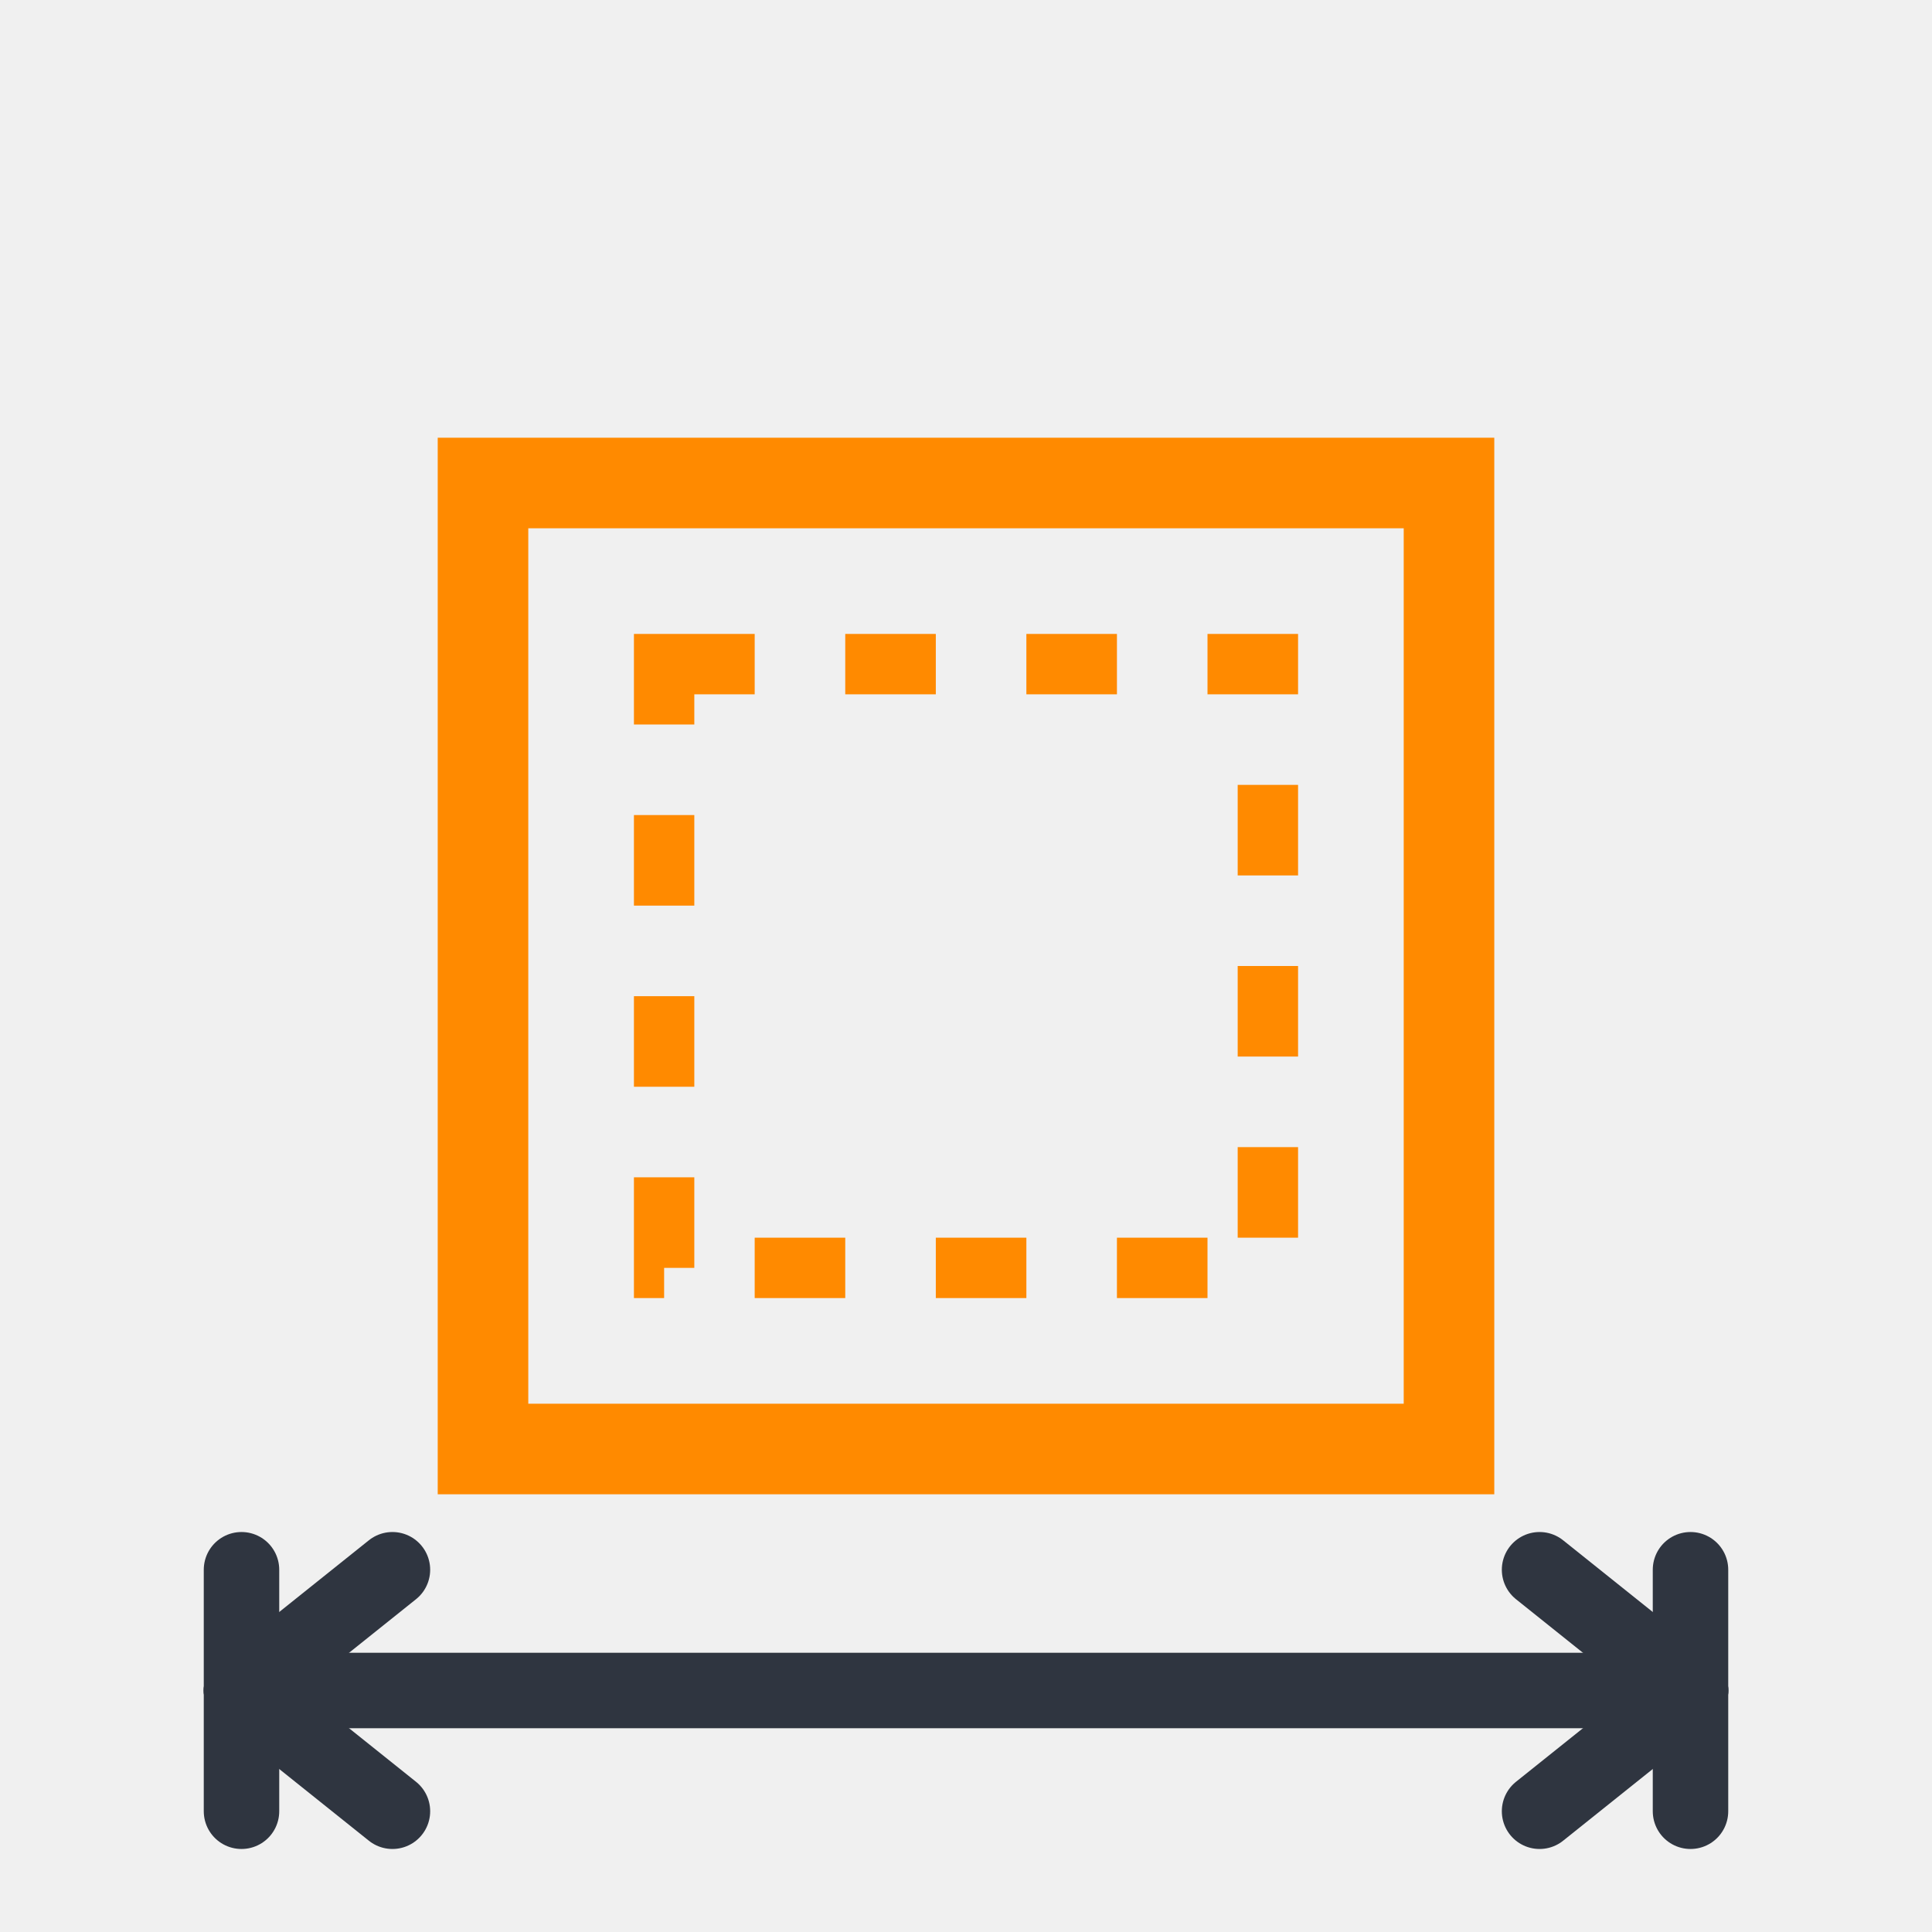
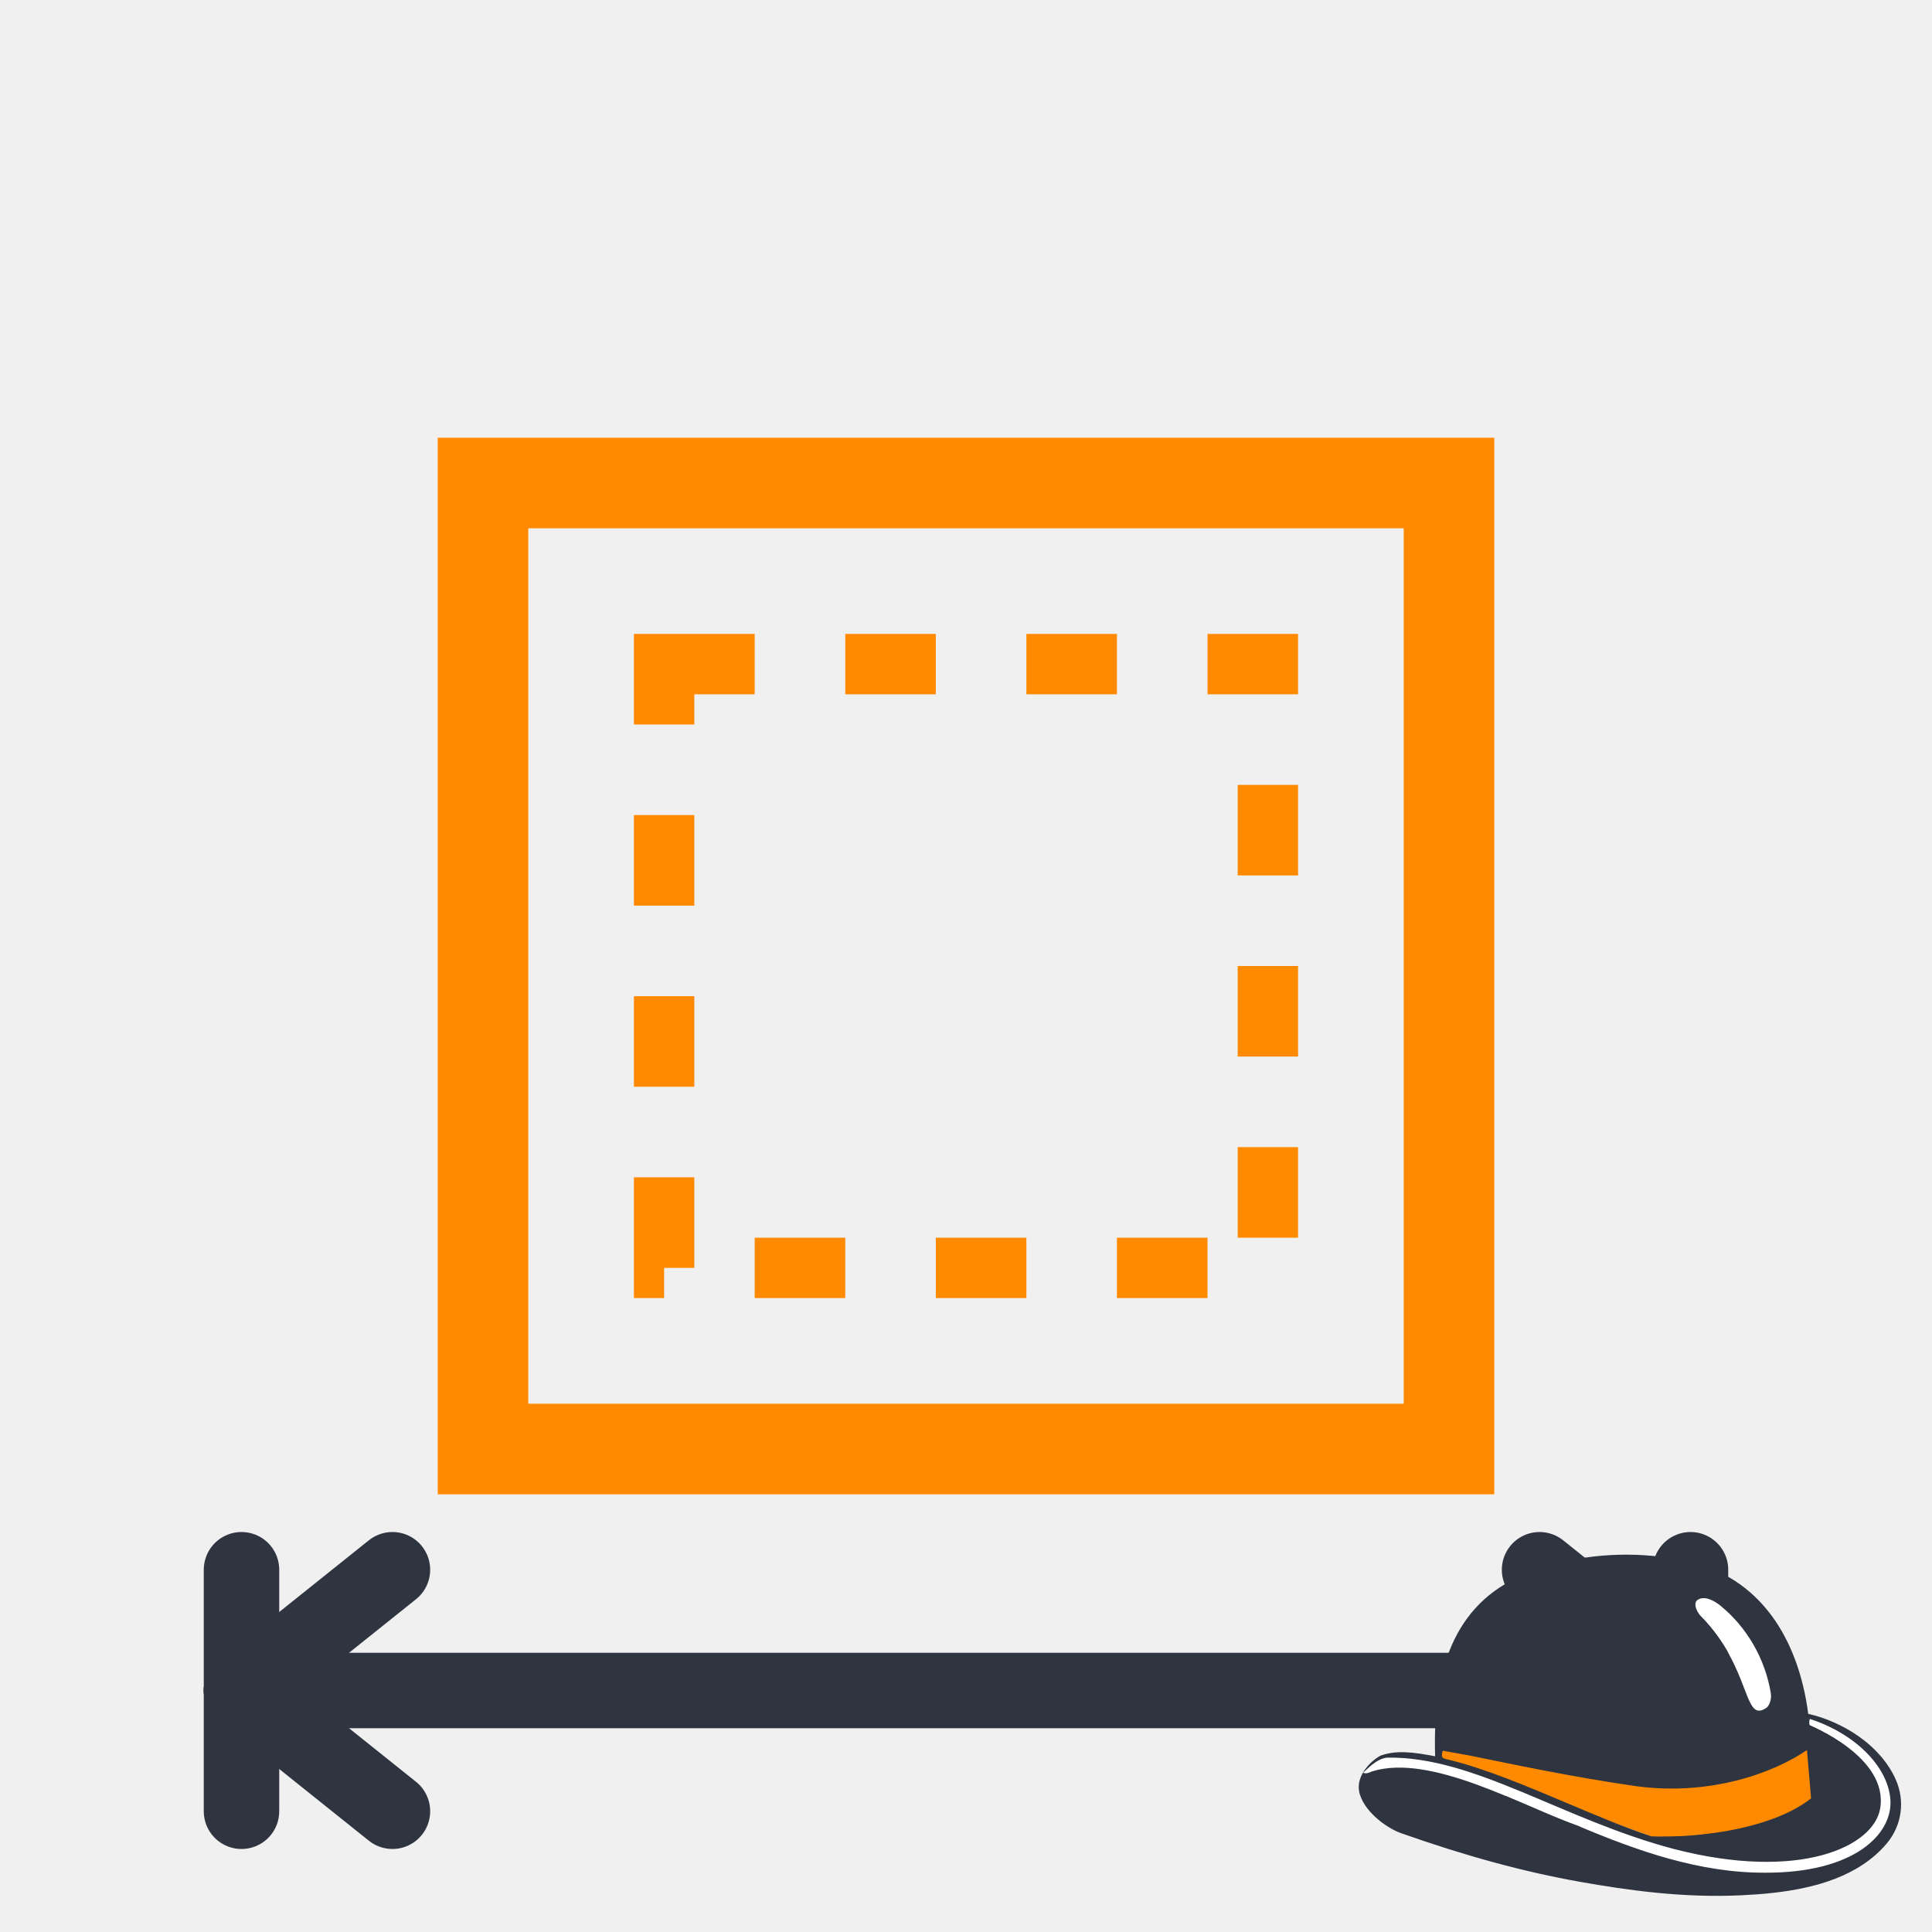
<svg xmlns="http://www.w3.org/2000/svg" viewBox="0 0 64 64">
  <rect x="16" y="16" width="32" height="32" fill="none" stroke="#ff8a00" stroke-width="3" />
  <rect x="22" y="22" width="20" height="20" fill="none" stroke="#ff8a00" stroke-width="2" stroke-dasharray="3,3" />
  <g stroke="#2f3540" stroke-width="2.5" stroke-linecap="round">
    <line x1="8" y1="52" x2="8" y2="60" />
    <line x1="56" y1="52" x2="56" y2="60" />
    <line x1="8" y1="56" x2="56" y2="56" />
    <line x1="8" y1="56" x2="13" y2="52" />
    <line x1="8" y1="56" x2="13" y2="60" />
    <line x1="56" y1="56" x2="51" y2="52" />
    <line x1="56" y1="56" x2="51" y2="60" />
  </g>
+   <g class="chapeau-verdier" transform="translate(45,51.5) scale(0.263)">
+     <g transform="translate(-32.43429,-3.166729)">
+       <g transform="rotate(5.715664,59.99072,26.39995)">
+         <g transform="matrix(0.8089346,-0.1723346,0.1916699,0.8996939,-22.83128,-36.5791)">
+           <path fill="#ffffff" d="m 105.969,69.549 c 3.764,3.407 6.084,8.147 6.364,13.005 0.056,0.962 -0.481,1.811 -1.01,2.045 -0.621,0.275 -1.084,0.322 -1.457,0.149 -0.734,-0.341 -1.092,-1.57 -1.587,-3.272 -0.77,-2.644 -1.934,-6.641 -5.5,-10.699 -0.511,-0.582 -1.027,-1.927 -0.235,-2.327 1.332,-0.674 3.007,0.72 3.424,1.098 z" />
+           <path fill="#ffffff" transform="matrix(1.201735,0.1194947,-0.1329016,1.080506,13.48877,50.02759)" d="m 99.589,34.084 c 0.227,4.868 -4.486,9.267 -15.793,9.218 -8.273,0.025 -16.109,-2.753 -23.625,-5.93 -7.065,-2.484 -18.435,-9.126 -25.868,-6.832 -0.429,0.192 -0.876,0.28 -1.292,0.127 1.085,-1.043 1.974,-1.887 3.022,-1.989 11.002,-0.192 22.282,7.867 36.378,11.579 15.775,4.061 24.924,-0.319 25.727,-5.143 1.083,-6.51 -8.904,-10.393 -8.922,-10.444 -0.081,-0.222 -0.043,-0.662 0.035,-0.858 0,0 9.598,2.457 10.339,10.272 0.742,7.815 -5e-6,0 -6e-6,0 z" />
+           <path fill="#ff8a00" d="m 96.369,100.572 c -0.355,-0.024 -1.538,-0.128 -2.63,-0.233 l -1.984,-0.19 -2.119,-0.955 C 88.47,98.669 83.625,96.567 79.211,94.336 74.797,92.105 70.346,90.018 69.315,89.544 c -2.322,-1.068 -5.568,-2.273 -7.063,-2.777 -1.401,-0.473 -1.01,-0.741 -0.904,-1.171 0.048,-0.192 0.162,-0.327 0.277,-0.327 0.247,-6.64e-4 4.28,0.928 8.5,2.173 9.478,2.797 18.14,5.084 21.949,5.796 2.689,0.502 4.926,0.693 8.072,0.687 3.097,-0.006 4.688,-0.135 7.466,-0.608 3.038,-0.517 6.548,-1.534 8.585,-2.486 0.426,-0.199 0.813,-0.362 0.861,-0.362 0.087,-2.35e-4 0.043,2.526 -0.093,5.286 l -0.073,1.49 -0.965,0.46 c -2.68,1.277 -5.826,2.189 -10.033,2.679 -1.554,0.181 -8.007,0.29 -9.525,0.19 z" />
+           <path fill="#2f3540" d="m 95.38,61.717 c -6.85,-1.09 -13.954,-0.693 -19.945,1.21 -4.992,1.586 -8.796,4.612 -11.306,8.995 C 62.056,75.544 60.796,80.122 60.278,85.917 57.222,85.078 54.677,84.481 52.158,84.982 c -0.787,0.155 -4.621,2.109 -3.888,5.108 0.634,2.597 3.643,4.948 5.576,5.787 9.414,4.088 18.032,7.14 26.348,9.331 6.879,1.812 15.121,3.732 24.093,4.238 1.534,0.086 3.147,0.148 4.793,0.148 6.423,0 13.35,-0.94 18.107,-5.02 2.589,-2.221 3.514,-5.515 2.411,-8.595 -0.836,-2.335 -2.546,-4.567 -4.945,-6.456 -2.083,-1.639 -4.636,-2.975 -7.192,-3.765 -0.105,-5.343 -1.455,-10.159 -3.905,-13.929 -2.652,-4.081 -6.508,-6.949 -11.46,-8.527 -2.176,-0.693 -4.432,-1.222 -6.715,-1.586 z m 10.557,7.959 c 3.67,3.322 5.932,7.943 6.205,12.68 0.054,0.938 -0.469,1.766 -0.985,1.994 -0.606,0.268 -1.057,0.314 -1.42,0.145 -0.715,-0.333 -1.064,-1.531 -1.547,-3.19 -0.751,-2.578 -1.885,-6.475 -5.362,-10.431 -0.498,-0.567 -1.001,-1.879 -0.229,-2.269 1.299,-0.657 2.932,0.702 3.338,1.071 z m 11.69,16.801 c 6.49,2.639 11.02,7.572 10.838,12.177 -0.186,4.698 -6.623,9.477 -20.205,8.073 -9.945,-0.961 -18.993,-4.9 -27.603,-9.23 -8.16,-3.528 -20.941,-12.064 -30.178,-10.473 -0.541,0.156 -0.898,0.272 -1.378,0.056 1.443,-0.997 2.612,-1.714 3.885,-1.699 13.247,1.107 25.491,11.076 41.937,16.77 18.418,6.273 30.24,2.685 31.846,-2.432 2.167,-6.904 -9.262,-12.352 -9.277,-12.408 -0.068,-0.249 0.015,-0.632 0.135,-0.834 z m -0.964,4.196 -0.183,6.632 c -6.03,3.381 -16.791,3.826 -24.799,2.767 -3.913,-1.617 -8.15,-3.748 -12.248,-5.808 -5.784,-2.908 -11.764,-5.914 -17.18,-7.681 -0.049,-0.016 -0.101,-0.032 -0.152,-0.048 -0.37,-0.116 -0.751,-0.235 -0.772,-0.492 -0.016,-0.198 0.093,-0.661 0.216,-0.743 0.017,-0.012 0.029,-0.01 0.043,-0.004 l 3.91,1.036 c 5.87,1.691 14.995,4.431 24.75,6.694 11.108,2.466 21.04,0.227 26.414,-2.353 z" />
+         </g>
+       </g>
+     </g>
+   </g>
</svg>
